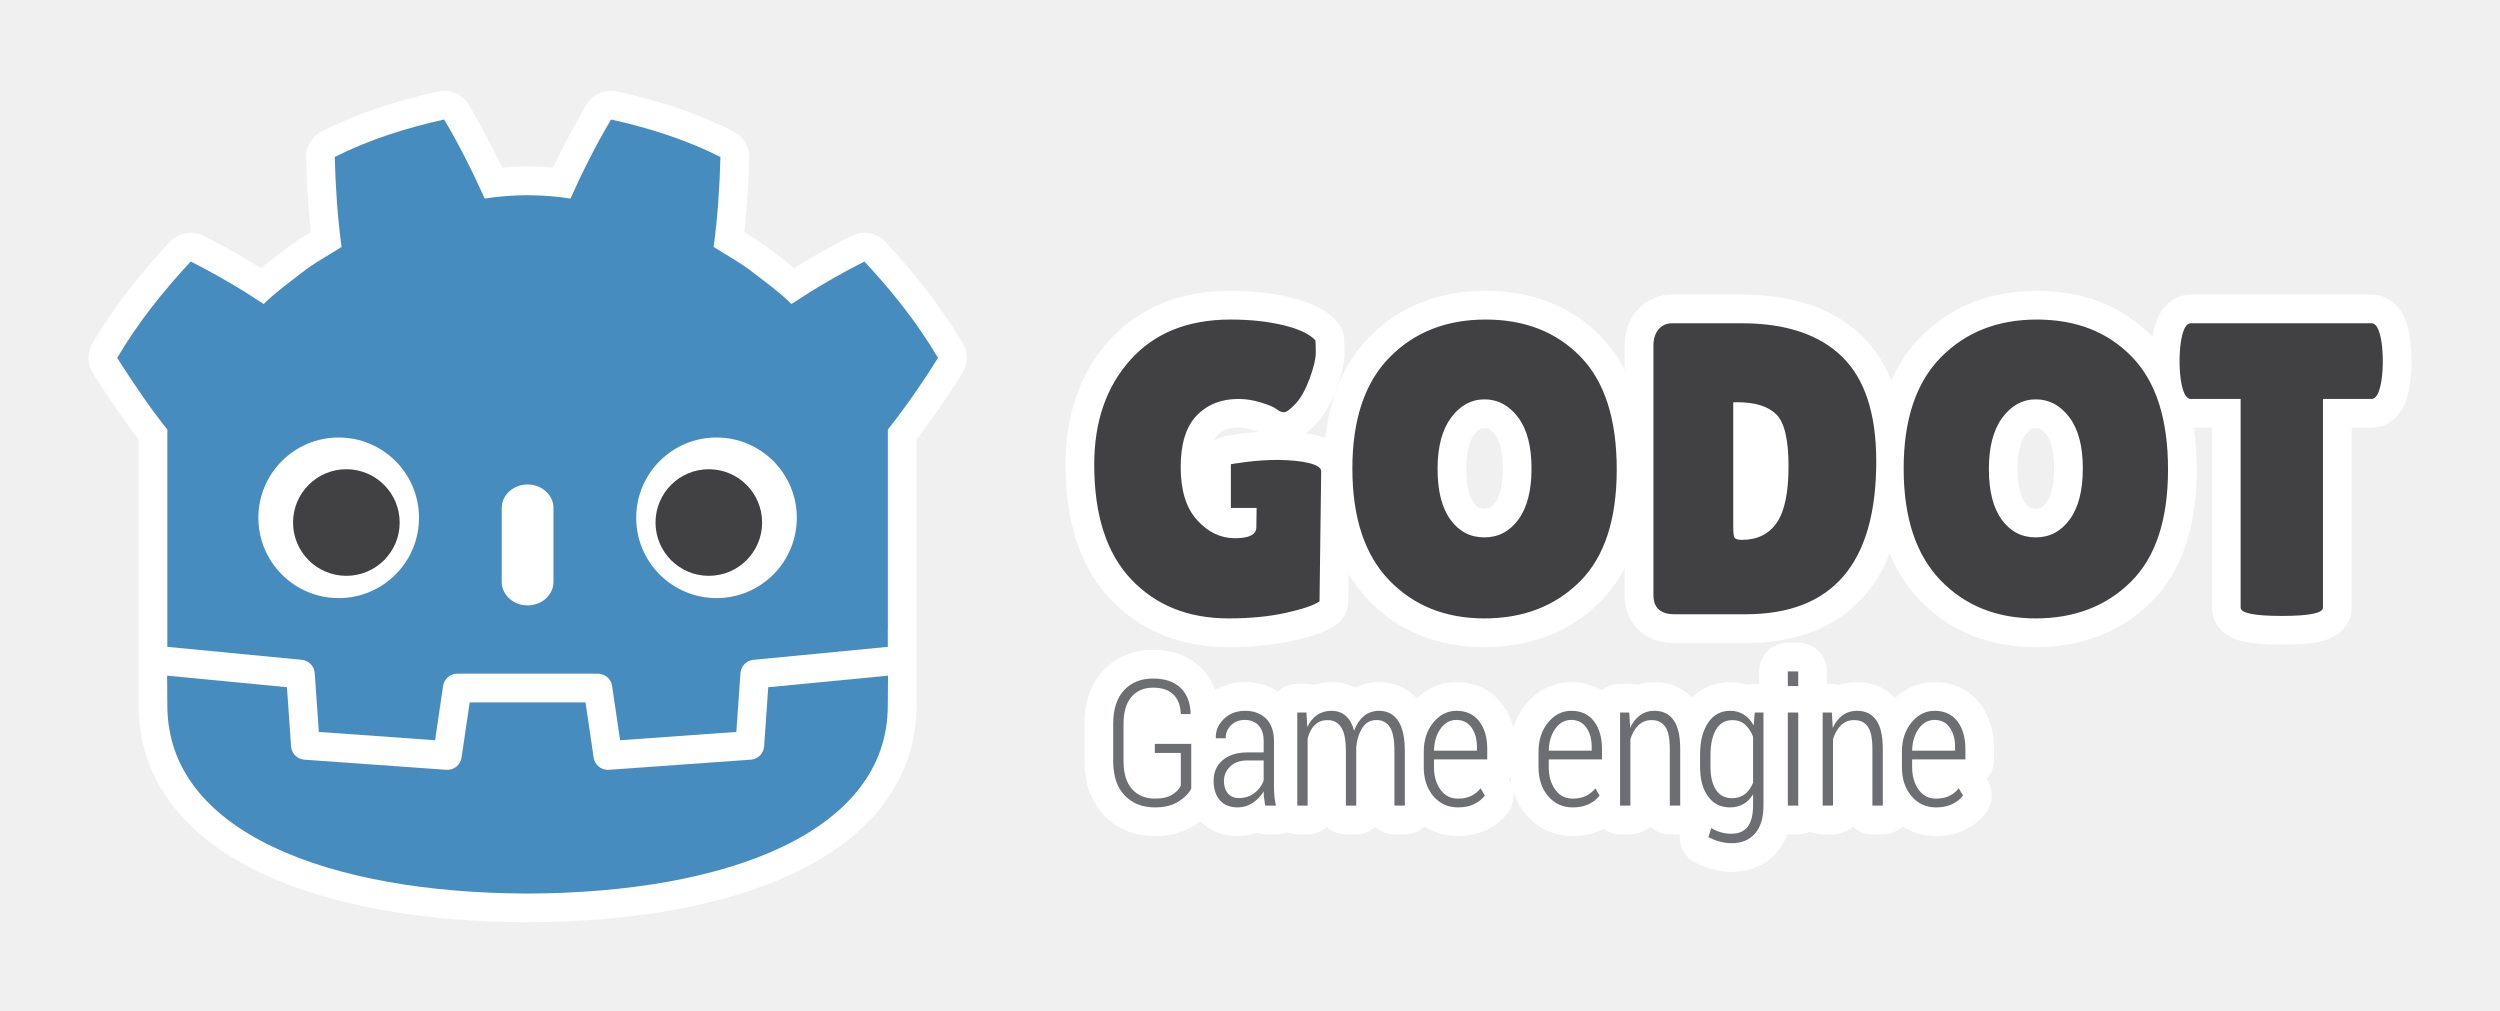
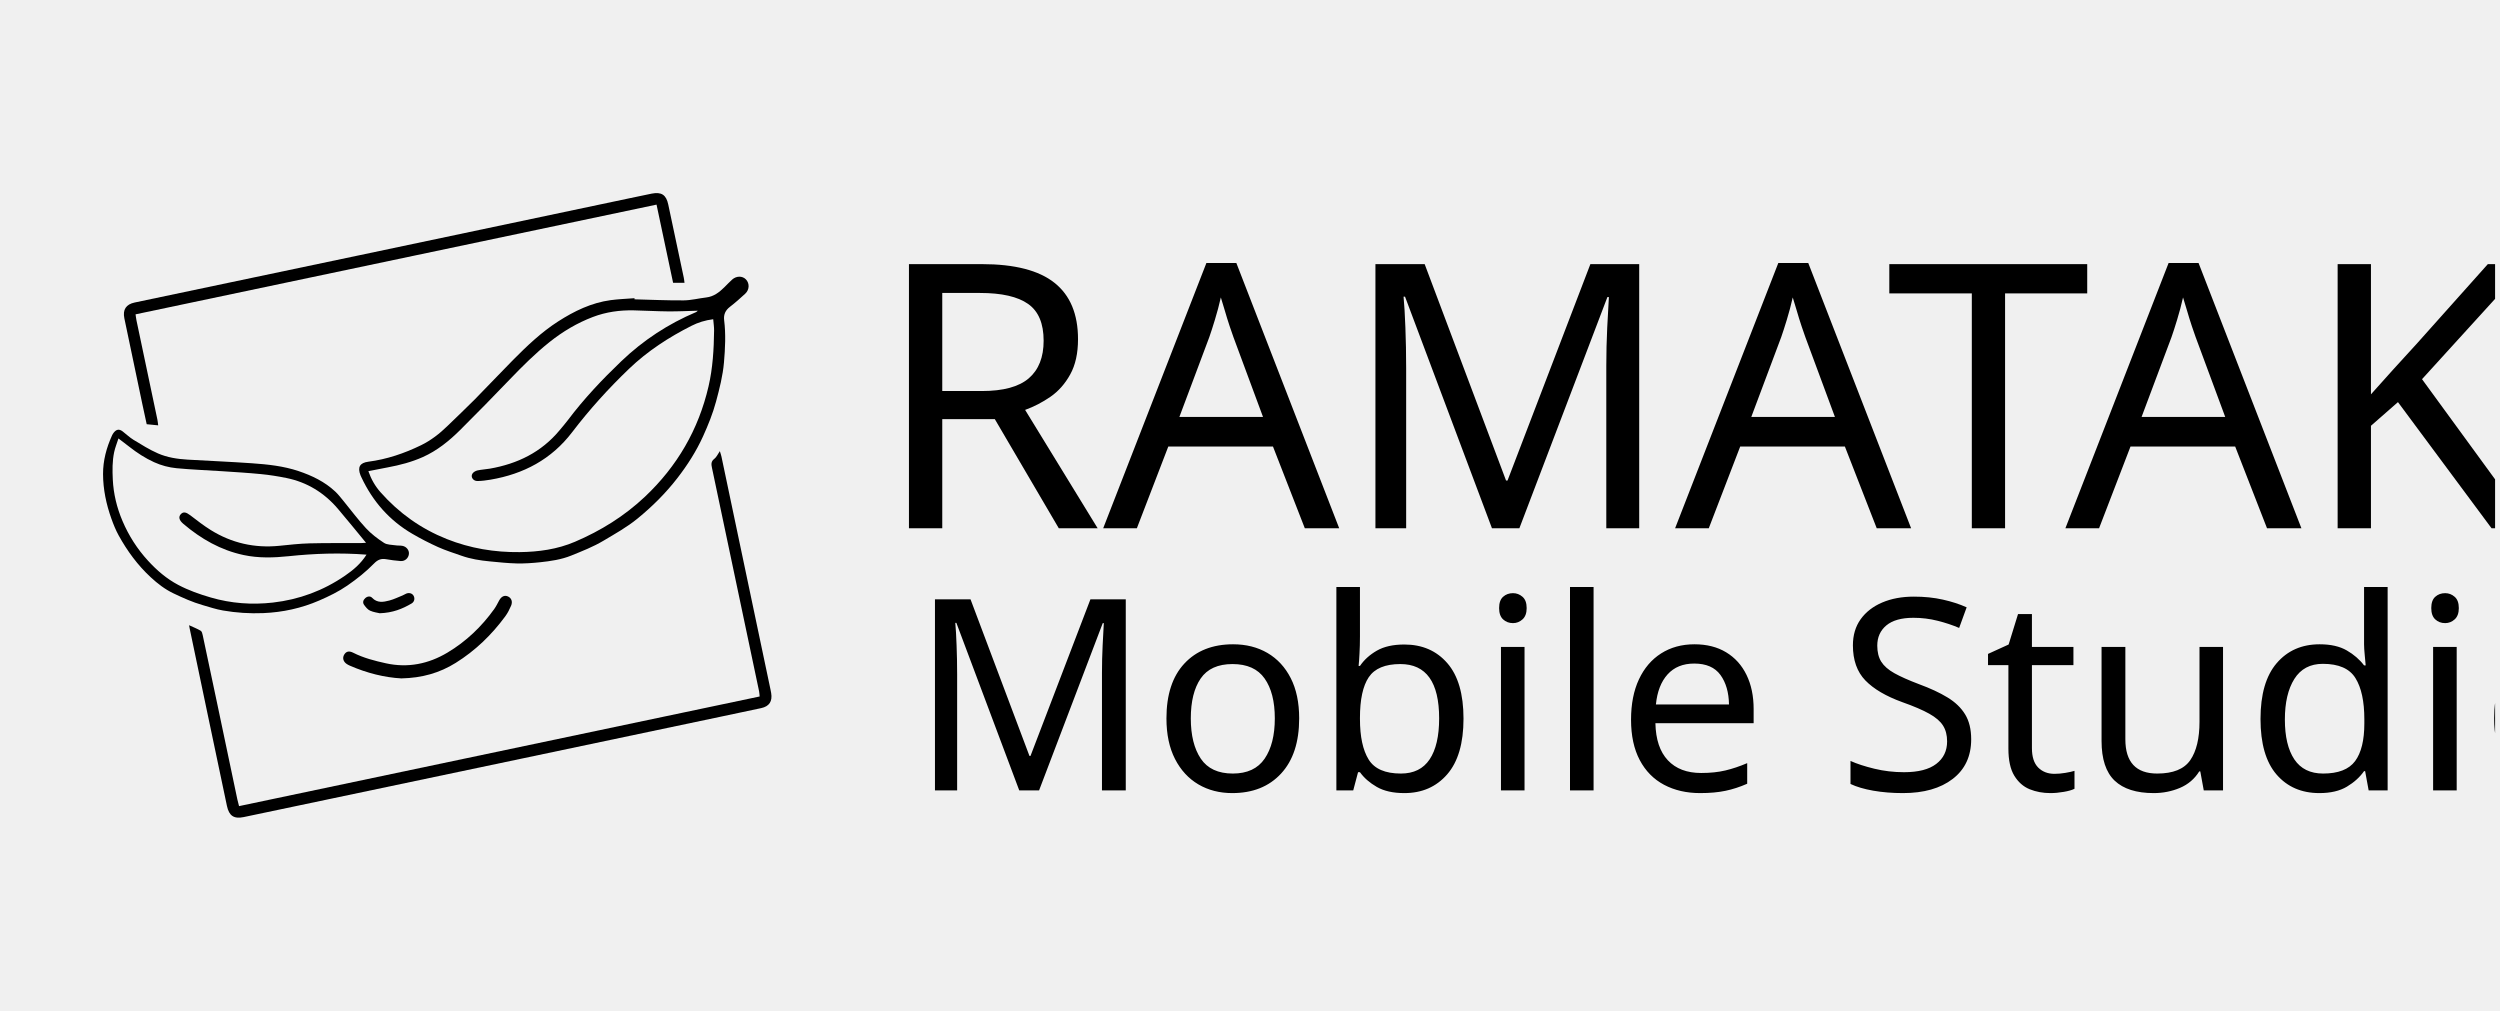
<svg xmlns="http://www.w3.org/2000/svg" id="svg2" version="1.1" xml:space="preserve" width="1024" height="414" viewBox="0 0 960 388.125">
  <defs id="defs6">
+     <rect x="380.11" y="218.234" width="598.525" height="88.523" id="rect8026" />
    <clipPath clipPathUnits="userSpaceOnUse" id="clipPath16">
      <path d="M 0,595.276 H 841.89 V 0 H 0 Z" id="path18" />
+     </clipPath>
+     <clipPath clipPathUnits="userSpaceOnUse" id="clipPath18">
+       <path d="M 0,566.93 H 566.93 V 0 H 0 Z" id="path16" />
    </clipPath>
  </defs>
  <g id="g10" transform="matrix(1.25,0,0,-1.25,-94.25,597.4987)">
    <g id="g12">
      <g id="g14" clip-path="url(#clipPath16)">
-         <g id="g78-3" transform="matrix(1.131053,0,0,1.131053,348.1312,279.2672)" style="fill:none;stroke:#ffffff;stroke-width:15.589;stroke-linecap:butt;stroke-linejoin:round;stroke-miterlimit:4;stroke-dasharray:none;stroke-opacity:1">
-           <path id="path80-6" style="fill:none;fill-opacity:1;fill-rule:nonzero;stroke:#ffffff;stroke-width:23.509;stroke-linecap:butt;stroke-linejoin:round;stroke-miterlimit:4;stroke-dasharray:none;stroke-opacity:1" d="m 226.334,222.1 c -15.358,3.414 -30.551,8.169 -44.795,15.338 0.326,12.577 1.139,24.628 2.787,36.869 -5.532,3.544 -11.345,6.586 -16.512,10.734 -5.25,4.039 -10.61,7.902 -15.363,12.625 -9.496,-6.281 -19.548,-12.184 -29.902,-17.395 -11.161,12.012 -21.598,24.977 -30.123,39.484 6.7,10.517 13.888,21.089 20.543,29.332 0.056,36.957 -0.082,77.99 0,113.02 0,51.838 65.76,76.754 147.461,77.041 h 0.1 0.1 c 81.701,-0.287 147.439,-25.203 147.439,-77.041 0.051,-37.842 0.017,-79.51 0.021,-113.02 7.687,-9.677 14.965,-20.352 20.541,-29.332 -8.522,-14.508 -18.964,-27.473 -30.125,-39.484 -10.351,5.21 -20.406,11.113 -29.902,17.395 -4.752,-4.723 -10.104,-8.586 -15.361,-12.625 -5.165,-4.149 -10.985,-7.19 -16.506,-10.734 1.644,-12.241 2.456,-24.292 2.783,-36.869 -14.245,-7.169 -29.437,-11.924 -44.803,-15.338 -6.135,10.311 -11.745,21.477 -16.631,32.393 -5.794,-0.968 -11.615,-1.327 -17.443,-1.396 v -0.01 c -0.041,0 -0.079,0.01 -0.113,0.01 -0.036,0 -0.073,-0.01 -0.109,-0.01 v 0.01 c -5.839,0.069 -11.656,0.428 -17.451,1.396 -4.883,-10.915 -10.491,-22.082 -16.635,-32.393 z" transform="matrix(0.6630986,0,0,-0.6630986,-270.5894,290.5202)" />
+         <g id="g12-3" transform="translate(54.64973,-84.97163)">
+           <g id="g14-6" clip-path="url(#clipPath18)">
+             <g id="g20-7" transform="translate(239.8516,464.9028)">
+               <path d="m 0,0 c -2.543,-0.327 -4.661,-1.003 -6.645,-2.006 -6.996,-3.535 -13.507,-7.754 -19.207,-13.212 -6.329,-6.06 -12.18,-12.529 -17.492,-19.495 -6.341,-8.316 -14.901,-12.849 -25.074,-14.573 -1.326,-0.225 -2.677,-0.402 -4.018,-0.419 -1.318,-0.013 -2.169,1.265 -1.54,2.268 0.295,0.471 0.961,0.856 1.527,0.984 1.253,0.282 2.556,0.332 3.824,0.553 8.481,1.477 15.823,5.04 21.417,11.775 0.861,1.039 1.75,2.056 2.56,3.132 4.918,6.537 10.515,12.457 16.417,18.101 6.729,6.433 14.38,11.454 22.957,15.077 0.171,0.072 0.306,0.238 0.545,0.432 -3.145,-0.079 -6.125,-0.236 -9.105,-0.211 -3.516,0.028 -7.028,0.243 -10.543,0.318 -4.31,0.093 -8.518,-0.484 -12.575,-2.025 -4.867,-1.851 -9.276,-4.481 -13.339,-7.718 -4.368,-3.482 -8.306,-7.411 -12.17,-11.431 -5.041,-5.241 -10.115,-10.455 -15.28,-15.577 -3.377,-3.354 -7.062,-6.347 -11.479,-8.319 -3.451,-1.54 -7.066,-2.477 -10.76,-3.164 -1.939,-0.357 -3.871,-0.753 -5.96,-1.164 0.875,-2.511 2.109,-4.637 3.74,-6.479 5.651,-6.387 12.437,-11.224 20.367,-14.378 7.173,-2.854 14.678,-4.102 22.369,-4.01 5.824,0.071 11.556,0.852 16.996,3.178 7.946,3.396 15.183,7.89 21.477,13.823 9.909,9.346 16.482,20.636 19.555,33.93 1.302,5.627 1.632,11.364 1.703,17.118 C 0.281,-2.396 0.104,-1.298 0,0 m -24.175,6.116 c 5.032,-0.124 10.065,-0.366 15.094,-0.325 2.317,0.02 4.628,0.632 6.949,0.899 2.305,0.271 3.978,1.588 5.544,3.125 0.796,0.777 1.552,1.6 2.376,2.345 1.327,1.201 3.19,1.203 4.271,0.061 C 11.213,11 11.147,9.049 9.81,7.822 8.3,6.437 6.768,5.065 5.143,3.817 3.742,2.74 3.145,1.437 3.357,-0.292 3.892,-4.618 3.674,-8.955 3.303,-13.27 2.951,-17.353 1.936,-21.313 0.872,-25.275 c -0.996,-3.695 -2.412,-7.194 -3.979,-10.657 -2.089,-4.612 -4.792,-8.844 -7.88,-12.839 -3.597,-4.654 -7.742,-8.772 -12.295,-12.485 -3.233,-2.64 -6.869,-4.657 -10.437,-6.786 -3.144,-1.876 -6.526,-3.187 -9.884,-4.554 -3.052,-1.241 -6.318,-1.712 -9.574,-2.06 -2.381,-0.252 -4.788,-0.419 -7.177,-0.366 -2.792,0.062 -5.58,0.376 -8.362,0.638 -2.916,0.277 -5.806,0.736 -8.581,1.717 -2.418,0.853 -4.877,1.62 -7.213,2.668 -2.708,1.216 -5.362,2.589 -7.929,4.084 -7.051,4.105 -12.178,9.983 -15.634,17.349 -0.099,0.212 -0.205,0.422 -0.29,0.64 -0.961,2.478 -0.199,3.82 2.408,4.157 5.699,0.74 11.078,2.571 16.203,5.064 2.996,1.46 5.66,3.525 8.066,5.87 2.808,2.738 5.676,5.414 8.434,8.202 3.953,3.999 7.789,8.111 11.75,12.106 4.293,4.33 8.723,8.558 13.867,11.855 4.935,3.166 10.211,5.737 16.135,6.536 2.418,0.325 4.873,0.407 7.313,0.596 0.005,-0.114 0.008,-0.231 0.012,-0.344" style="fill:#000000;fill-opacity:1;fill-rule:evenodd;stroke:none" id="path22-5" />
+             </g>
+             <g id="g24-3" transform="translate(78.8403,370.9033)">
+               <path d="m 0,0 c 1.306,-0.606 2.497,-1.068 3.579,-1.709 0.352,-0.213 0.503,-0.879 0.608,-1.368 1.532,-7.165 3.043,-14.338 4.553,-21.509 2.028,-9.638 4.052,-19.279 6.082,-28.917 0.132,-0.622 0.31,-1.233 0.523,-2.069 53.307,11.225 106.533,22.435 159.928,33.68 -0.058,0.565 -0.064,1.071 -0.165,1.559 -4.817,22.893 -9.637,45.784 -14.48,68.671 -0.235,1.102 -0.332,1.98 0.733,2.789 0.66,0.504 1.025,1.394 1.689,2.349 0.2,-0.678 0.388,-1.18 0.497,-1.698 1.791,-8.486 3.57,-16.978 5.357,-25.466 3.235,-15.368 6.475,-30.739 9.711,-46.108 0.071,-0.346 0.141,-0.691 0.198,-1.039 0.429,-2.546 -0.58,-4.097 -3.068,-4.633 -3.837,-0.83 -7.682,-1.631 -11.524,-2.442 -20.416,-4.3 -40.832,-8.601 -61.249,-12.9 -19.785,-4.167 -39.573,-8.326 -59.36,-12.487 -8.948,-1.881 -17.89,-3.774 -26.842,-5.644 -3.002,-0.626 -4.504,0.389 -5.147,3.438 -2.01,9.518 -4.013,19.041 -6.012,28.561 -1.819,8.66 -3.63,17.323 -5.445,25.988 C 0.109,-0.686 0.072,-0.412 0,0" style="fill:#000000;fill-opacity:1;fill-rule:evenodd;stroke:none" id="path26-5" />
+             </g>
+             <g id="g28-6" transform="translate(133.3437,392.5825)">
+               <path d="m 0,0 c -8.122,0.626 -16.018,0.354 -23.909,-0.476 -4.619,-0.483 -9.255,-0.626 -13.834,0.353 -7.05,1.502 -13.108,4.968 -18.547,9.601 -1.301,1.107 -1.535,2.132 -0.746,2.968 0.767,0.813 1.597,0.639 2.924,-0.374 2.047,-1.562 4.086,-3.164 6.269,-4.517 6.438,-4.002 13.465,-5.597 21.025,-4.839 3.09,0.309 6.188,0.67 9.29,0.75 5.271,0.135 10.547,0.068 15.819,0.09 0.48,0.004 0.96,0.047 1.56,0.081 -2.979,3.608 -5.764,7.069 -8.644,10.45 -4.204,4.929 -9.463,8.174 -15.841,9.466 -2.575,0.521 -5.184,0.935 -7.8,1.191 -4.013,0.394 -8.044,0.626 -12.07,0.896 -4.61,0.307 -9.231,0.47 -13.828,0.91 -2.372,0.229 -4.707,0.841 -6.929,1.854 -2.742,1.247 -5.231,2.87 -7.589,4.724 -1.033,0.814 -2.091,1.601 -3.355,2.566 -0.498,-1.556 -1.033,-2.854 -1.32,-4.206 -0.585,-2.763 -0.556,-5.573 -0.42,-8.386 0.212,-4.442 1.253,-8.698 2.982,-12.761 1.917,-4.5 4.527,-8.594 7.846,-12.209 2.705,-2.952 5.689,-5.535 9.279,-7.428 3.186,-1.681 6.539,-2.861 9.966,-3.859 6.265,-1.829 12.662,-2.302 19.129,-1.564 8.058,0.922 15.456,3.658 22.154,8.267 C -4.079,-4.724 -1.767,-2.808 0,0 m -80.937,24.747 c -0.014,4.175 1.053,8.103 2.761,11.878 0.143,0.315 0.33,0.623 0.549,0.891 0.829,1.027 1.674,1.133 2.724,0.333 1.118,-0.853 2.137,-1.857 3.328,-2.578 2.452,-1.486 4.898,-3.031 7.512,-4.172 2.844,-1.245 5.953,-1.721 9.066,-1.905 6.598,-0.388 13.203,-0.66 19.796,-1.121 4.845,-0.339 9.696,-0.848 14.33,-2.405 4.12,-1.386 8.023,-3.254 11.243,-6.269 0.936,-0.872 1.728,-1.906 2.545,-2.899 2.302,-2.799 4.452,-5.734 6.916,-8.382 C 1.442,6.386 3.389,4.906 5.38,3.616 6.329,3 7.726,3.053 8.933,2.864 c 0.69,-0.11 1.413,-0.031 2.099,-0.16 1.262,-0.237 2.119,-1.368 1.992,-2.509 -0.14,-1.269 -1.213,-2.258 -2.545,-2.162 -1.513,0.108 -3.027,0.321 -4.525,0.575 -1.467,0.25 -2.537,-0.196 -3.591,-1.276 -2.496,-2.557 -5.278,-4.777 -8.232,-6.816 -2.721,-1.88 -5.668,-3.307 -8.651,-4.6 -5.456,-2.371 -11.215,-3.624 -17.181,-3.876 -4.167,-0.176 -8.308,0.1 -12.403,0.806 -2.116,0.363 -4.178,1.062 -6.252,1.659 -3.099,0.891 -6.025,2.204 -8.935,3.593 -2.63,1.256 -4.879,2.996 -6.983,4.941 -4.032,3.716 -7.233,8.096 -9.872,12.877 -0.899,1.632 -1.604,3.389 -2.233,5.148 -1.571,4.417 -2.542,8.964 -2.558,13.683" style="fill:#000000;fill-opacity:1;fill-rule:evenodd;stroke:none" id="path30-2" />
+             </g>
+             <g id="g32-9" transform="translate(231.0298,476.0986)">
+               <path d="M 0,0 H -3.504 C -5.184,7.922 -6.867,15.871 -8.591,24.013 -61.977,12.769 -115.204,1.561 -168.637,-9.693 c 0.104,-0.683 0.163,-1.302 0.292,-1.902 2.138,-10.158 4.286,-20.309 6.423,-30.469 0.107,-0.5 0.142,-1.015 0.238,-1.732 -1.255,0.125 -2.331,0.233 -3.532,0.349 -0.452,2.085 -0.909,4.134 -1.338,6.19 -1.846,8.778 -3.688,17.555 -5.522,26.332 -0.556,2.666 0.51,4.307 3.172,4.867 23,4.84 46.004,9.669 69.003,14.515 27.587,5.812 55.172,11.638 82.757,17.458 2.35,0.496 4.7,1.003 7.057,1.474 2.981,0.591 4.454,-0.349 5.084,-3.298 C -3.393,16.585 -1.81,9.07 -0.221,1.559 -0.125,1.104 -0.089,0.637 0,0" style="fill:#000000;fill-opacity:1;fill-rule:evenodd;stroke:none" id="path34-1" />
+             </g>
+             <g id="g36-2" transform="translate(144.04,354.5659)">
+               <path d="m 0,0 c -5.121,0.273 -10.576,1.627 -15.814,3.914 -0.321,0.143 -0.64,0.306 -0.935,0.499 -1.103,0.728 -1.416,1.879 -0.802,2.894 0.605,1.003 1.485,1.224 2.755,0.582 3.187,-1.615 6.616,-2.49 10.068,-3.251 6.726,-1.481 13.037,-0.203 18.878,3.274 5.747,3.426 10.509,7.978 14.402,13.419 0.579,0.813 1.019,1.726 1.498,2.606 0.682,1.26 1.668,1.72 2.72,1.233 1.048,-0.484 1.487,-1.591 0.946,-2.845 -0.49,-1.128 -1.053,-2.26 -1.779,-3.248 C 27.738,13.368 22.728,8.519 16.682,4.754 11.748,1.684 6.396,0.138 0,0" style="fill:#000000;fill-opacity:1;fill-rule:evenodd;stroke:none" id="path38-7" />
+             </g>
+             <g id="g40-0" transform="translate(137.4082,374.5801)">
+               <path d="m 0,0 c -0.61,0.152 -1.869,0.295 -2.971,0.793 -0.737,0.336 -1.345,1.099 -1.845,1.794 -0.51,0.709 -0.267,1.496 0.374,2.063 0.649,0.577 1.527,0.705 2.098,0.102 C -0.765,3.087 1.098,3.429 2.923,3.904 4.335,4.272 5.674,4.935 7.04,5.483 7.42,5.636 7.762,5.886 8.145,6.037 9.097,6.409 10.018,6.105 10.428,5.315 10.843,4.518 10.641,3.509 9.777,3 6.953,1.337 3.963,0.13 0,0" style="fill:#000000;fill-opacity:1;fill-rule:evenodd;stroke:none" id="path42-9" />
+             </g>
+           </g>
        </g>
-         <g id="g20" transform="matrix(1.131053,0,0,1.131053,531.4495,355.3157)" style="stroke:none;stroke-width:10.609;stroke-linejoin:round;stroke-miterlimit:4;stroke-dasharray:none;stroke-opacity:1;paint-order:markers stroke fill" />
-         <g id="g24" transform="matrix(1.131053,0,0,1.131053,607.8515,354.431)" style="stroke:none;stroke-width:10.609;stroke-linecap:butt;stroke-linejoin:round;stroke-miterlimit:4;stroke-dasharray:none;stroke-opacity:1;paint-order:markers stroke fill" />
-         <g id="g28" transform="matrix(1.131053,0,0,1.131053,700.8107,355.3157)" style="stroke:none;stroke-width:10.609;stroke-linejoin:round;stroke-miterlimit:4;stroke-dasharray:none;stroke-opacity:1;paint-order:markers stroke fill" />
-         <g id="g32" transform="matrix(1.131053,0,0,1.131053,789.0113,291.3351)" style="stroke:none;stroke-width:10.609;stroke-miterlimit:4;stroke-dasharray:none;stroke-opacity:1;paint-order:markers stroke fill" />
-         <g id="g36" transform="matrix(1.131053,0,0,1.131053,468.2655,336.7128)" style="stroke:none;stroke-width:10.609;stroke-linejoin:round;stroke-miterlimit:4;stroke-dasharray:none;stroke-opacity:1;paint-order:markers stroke fill">
-           <path id="path38" style="fill:#414042;fill-opacity:1;fill-rule:nonzero;stroke:#ffffff;stroke-width:15.589;stroke-linejoin:round;stroke-miterlimit:4;stroke-dasharray:none;stroke-opacity:1;paint-order:markers stroke fill" d="m 0,0 c -6.078,0.094 -13.034,-1.173 -13.034,-1.173 v -11.863 h 6.995 l -0.078,-5.288 c 0,-1.959 -1.942,-2.943 -5.815,-2.943 -3.878,0 -7.303,1.642 -10.274,4.917 -2.978,3.279 -4.459,8.072 -4.459,14.388 0,6.329 1.447,10.995 4.345,14.006 2.892,3.008 6.683,4.517 11.346,4.517 1.959,0 3.987,-0.316 6.096,-0.961 2.11,-0.639 3.519,-1.238 4.238,-1.799 0.713,-0.577 1.391,-0.85 2.032,-0.85 0.638,0 1.671,0.746 3.1,2.255 1.431,1.505 2.713,3.786 3.844,6.827 1.126,3.057 1.69,5.4 1.69,7.062 0,1.649 -0.036,2.786 -0.109,3.386 -1.581,1.73 -4.499,3.102 -8.755,4.122 -4.248,1.017 -9.011,1.522 -14.28,1.522 -11.594,0 -20.66,-3.65 -27.207,-10.95 -6.552,-7.303 -9.822,-16.783 -9.822,-28.452 0,-13.701 3.347,-24.087 10.041,-31.162 6.706,-7.074 15.51,-10.607 26.425,-10.607 5.87,0 11.08,0.505 15.632,1.522 4.557,1.013 7.586,2.053 9.093,3.105 l 0.452,35.33 C 11.496,-1.036 6.078,-0.104 0,0 m 283.581,-40.12 c 0,-1.496 -3.721,-2.255 -11.176,-2.255 -7.448,0 -11.18,0.759 -11.18,2.255 v 56.681 h -13.545 c -1.281,0 -2.185,1.727 -2.71,5.198 -0.226,1.652 -0.334,3.343 -0.334,5.077 0,1.724 0.108,3.422 0.334,5.077 0.525,3.462 1.429,5.202 2.71,5.202 h 49.112 c 1.279,0 2.179,-1.74 2.712,-5.202 0.221,-1.655 0.335,-3.353 0.335,-5.077 0,-1.734 -0.114,-3.425 -0.335,-5.077 -0.533,-3.471 -1.433,-5.198 -2.712,-5.198 h -13.211 z M 205.601,16.447 c -3.612,0 -6.645,-1.659 -9.095,-4.967 -2.44,-3.311 -3.662,-7.958 -3.662,-13.938 0,-5.993 1.169,-10.581 3.499,-13.778 2.33,-3.207 5.398,-4.804 9.2,-4.804 3.801,0 6.89,1.617 9.258,4.862 2.372,3.233 3.56,7.861 3.56,13.886 0,6.02 -1.225,10.654 -3.671,13.89 -2.447,3.232 -5.473,4.849 -9.089,4.849 m -0.058,-59.493 c -10.577,0 -19.193,3.46 -25.851,10.379 -6.663,6.925 -9.993,17.03 -9.993,30.314 0,13.292 3.367,23.356 10.1,30.209 6.741,6.844 15.431,10.269 26.086,10.269 10.651,0 19.246,-3.363 25.797,-10.109 6.55,-6.733 9.822,-16.94 9.822,-30.591 0,-13.661 -3.349,-23.822 -10.05,-30.49 -6.699,-6.654 -15.338,-9.981 -25.911,-9.981 m -82.13,58.711 v -33.768 c 0,-1.577 0.116,-2.571 0.342,-2.988 0.224,-0.415 0.903,-0.623 2.029,-0.623 4.144,0 7.283,1.548 9.429,4.634 2.151,3.083 3.215,8.216 3.215,15.405 0,7.192 -1.113,11.878 -3.325,14.055 -2.223,2.183 -5.744,3.285 -10.561,3.285 z m -21.675,-52.392 v 67.735 c 0,1.883 0.468,3.369 1.413,4.471 0.939,1.085 2.161,1.636 3.671,1.636 h 18.854 c 11.965,0 21.053,-3.018 27.257,-9.04 6.215,-6.02 9.322,-15.499 9.322,-28.447 0,-27.7 -11.821,-41.547 -35.456,-41.547 h -19.302 c -3.836,0 -5.759,1.727 -5.759,5.192 M 55.863,16.447 c -3.611,0 -6.636,-1.659 -9.09,-4.967 -2.441,-3.311 -3.668,-7.958 -3.668,-13.938 0,-5.993 1.166,-10.581 3.503,-13.778 2.333,-3.207 5.398,-4.804 9.2,-4.804 3.8,0 6.887,1.617 9.258,4.862 2.371,3.233 3.559,7.861 3.559,13.886 0,6.02 -1.227,10.654 -3.673,13.89 -2.443,3.232 -5.473,4.849 -9.089,4.849 m -0.055,-59.493 c -10.573,0 -19.195,3.46 -25.859,10.379 -6.655,6.925 -9.984,17.03 -9.984,30.314 0,13.292 3.367,23.356 10.101,30.209 6.736,6.844 15.431,10.269 26.082,10.269 10.649,0 19.251,-3.363 25.794,-10.109 6.555,-6.733 9.827,-16.94 9.827,-30.591 0,-13.661 -3.348,-23.822 -10.05,-30.49 -6.702,-6.654 -15.333,-9.981 -25.911,-9.981" />
-         </g>
-         <g id="g40" transform="matrix(1.131053,0,0,1.131053,441.3472,235.7512)" style="stroke:none;stroke-width:4.311;stroke-linejoin:round;stroke-miterlimit:4;stroke-dasharray:none;stroke-opacity:1;paint-order:markers stroke fill" />
-         <g id="g44" transform="matrix(1.131053,0,0,1.131053,456.0153,232.825)" style="stroke:none;stroke-width:4.311;stroke-linejoin:round;stroke-miterlimit:4;stroke-dasharray:none;stroke-opacity:1;paint-order:markers stroke fill" />
-         <g id="g48" transform="matrix(1.131053,0,0,1.131053,476.7303,259.1052)" style="stroke:none;stroke-width:4.311;stroke-linejoin:round;stroke-miterlimit:4;stroke-dasharray:none;stroke-opacity:1;paint-order:markers stroke fill" />
-         <g id="g52" transform="matrix(1.131053,0,0,1.131053,522.8228,256.8387)" style="stroke:none;stroke-width:4.311;stroke-linejoin:round;stroke-miterlimit:4;stroke-dasharray:none;stroke-opacity:1;paint-order:markers stroke fill" />
-         <g id="g56" transform="matrix(1.131053,0,0,1.131053,558.0805,256.8387)" style="stroke:none;stroke-width:4.311;stroke-linejoin:round;stroke-miterlimit:4;stroke-dasharray:none;stroke-opacity:1;paint-order:markers stroke fill" />
-         <g id="g60" transform="matrix(1.131053,0,0,1.131053,575.9168,259.1052)" style="stroke:none;stroke-width:4.311;stroke-linejoin:round;stroke-miterlimit:4;stroke-dasharray:none;stroke-opacity:1;paint-order:markers stroke fill" />
-         <g id="g64" transform="matrix(1.131053,0,0,1.131053,600.8685,242.3088)" style="stroke:none;stroke-width:4.311;stroke-linejoin:round;stroke-miterlimit:4;stroke-dasharray:none;stroke-opacity:1;paint-order:markers stroke fill" />
-         <g id="g70" transform="matrix(1.131053,0,0,1.131053,638.1538,259.1052)" style="stroke:none;stroke-width:4.311;stroke-linejoin:round;stroke-miterlimit:4;stroke-dasharray:none;stroke-opacity:1;paint-order:markers stroke fill" />
-         <g id="g74" transform="matrix(1.131053,0,0,1.131053,669.7088,256.8387)" style="stroke:none;stroke-width:4.311;stroke-linejoin:round;stroke-miterlimit:4;stroke-dasharray:none;stroke-opacity:1;paint-order:markers stroke fill">
-           <path id="path76" style="fill:#6d6e71;fill-opacity:1;fill-rule:nonzero;stroke:#ffffff;stroke-width:15.589;stroke-linejoin:round;stroke-miterlimit:4;stroke-dasharray:none;stroke-opacity:1;paint-order:markers stroke fill" d="M 0,0 C -1.763,0 -3.208,-0.802 -4.334,-2.402 -5.463,-4.008 -6.052,-5.987 -6.102,-8.346 H 5.56 v 1.082 c 0,2.086 -0.486,3.823 -1.47,5.201 C 3.109,-0.684 1.747,0 0,0 m 0.401,-23.76 c -2.733,0 -4.958,1.026 -6.681,3.073 -1.73,2.043 -2.595,4.657 -2.595,7.841 v 4.197 c 0,3.19 0.865,5.85 2.6,7.965 1.739,2.105 3.831,3.158 6.275,3.158 2.646,0 4.706,-0.939 6.172,-2.823 1.462,-1.887 2.195,-4.422 2.195,-7.603 v -2.773 H -6.102 v -2.102 c 0,-2.447 0.59,-4.484 1.757,-6.11 1.166,-1.63 2.748,-2.438 4.746,-2.438 1.382,0 2.579,0.244 3.578,0.724 1.012,0.491 1.869,1.179 2.591,2.082 l 1.147,-1.988 c -0.769,-0.968 -1.755,-1.75 -2.962,-2.33 -1.203,-0.577 -2.658,-0.873 -4.354,-0.873 m -28.3,25.764 0.23,-4.178 c 0.676,1.483 1.562,2.634 2.678,3.435 1.115,0.805 2.422,1.213 3.916,1.213 2.258,0 3.995,-0.835 5.199,-2.513 1.211,-1.675 1.807,-4.279 1.807,-7.812 V -23.271 h -2.825 v 15.394 c 0,2.888 -0.422,4.905 -1.261,6.075 -0.843,1.17 -2.063,1.753 -3.668,1.753 -1.434,0 -2.635,-0.466 -3.599,-1.414 -0.967,-0.939 -1.692,-2.19 -2.171,-3.767 V -23.271 h -2.809 V 2.004 Z m -9.134,-25.275 h -2.83 V 2.004 h 2.83 z m 0,32.471 h -2.83 v 3.982 h 2.83 z M -60.864,-12.846 c 0,-2.565 0.486,-4.605 1.472,-6.123 0.974,-1.532 2.457,-2.288 4.436,-2.288 1.356,0 2.498,0.361 3.435,1.101 0.934,0.74 1.672,1.77 2.218,3.077 v 12.52 c -0.525,1.346 -1.246,2.434 -2.157,3.272 -0.91,0.824 -2.062,1.238 -3.448,1.238 -1.975,0 -3.468,-0.86 -4.46,-2.587 -0.999,-1.73 -1.496,-3.986 -1.496,-6.756 z m -2.833,3.454 c 0,3.582 0.723,6.459 2.177,8.627 1.442,2.157 3.448,3.239 6.004,3.239 1.419,0 2.664,-0.346 3.728,-1.04 1.066,-0.681 1.947,-1.678 2.654,-2.946 l 0.274,3.516 h 2.381 V -23.294 c 0,-3.239 -0.751,-5.749 -2.26,-7.525 -1.511,-1.769 -3.657,-2.665 -6.428,-2.665 -0.996,0 -2.067,0.156 -3.212,0.459 -1.147,0.303 -2.162,0.701 -3.052,1.2 l 0.776,2.463 c 0.759,-0.492 1.608,-0.873 2.548,-1.141 0.932,-0.277 1.895,-0.41 2.894,-0.41 2.009,0 3.498,0.645 4.46,1.932 0.966,1.304 1.45,3.19 1.45,5.687 v 3.057 c -0.717,-1.138 -1.597,-2.011 -2.64,-2.614 -1.039,-0.606 -2.253,-0.909 -3.622,-0.909 -2.539,0 -4.53,0.994 -5.968,2.982 -1.441,1.984 -2.164,4.631 -2.164,7.932 z m -19.228,11.396 0.23,-4.178 c 0.674,1.483 1.564,2.634 2.682,3.435 1.108,0.805 2.413,1.213 3.914,1.213 2.258,0 3.988,-0.835 5.189,-2.513 1.214,-1.675 1.815,-4.279 1.815,-7.812 V -23.271 h -2.825 v 15.394 c 0,2.888 -0.423,4.905 -1.264,6.075 -0.836,1.17 -2.065,1.753 -3.665,1.753 -1.435,0 -2.638,-0.466 -3.603,-1.414 -0.969,-0.939 -1.691,-2.19 -2.172,-3.767 V -23.271 h -2.805 V 2.004 Z M -98.694,0 c -1.763,0 -3.21,-0.802 -4.341,-2.402 -1.126,-1.606 -1.712,-3.585 -1.763,-5.944 h 11.663 v 1.082 c 0,2.086 -0.488,3.823 -1.474,5.201 -0.981,1.379 -2.341,2.063 -4.085,2.063 m 0.394,-23.76 c -2.726,0 -4.951,1.026 -6.679,3.073 -1.733,2.043 -2.6,4.657 -2.6,7.841 v 4.197 c 0,3.19 0.871,5.85 2.602,7.965 1.744,2.105 3.834,3.158 6.283,3.158 2.643,0 4.703,-0.939 6.164,-2.823 1.463,-1.887 2.197,-4.422 2.197,-7.603 v -2.773 h -14.465 v -2.102 c 0,-2.447 0.587,-4.484 1.76,-6.11 1.162,-1.63 2.742,-2.438 4.738,-2.438 1.387,0 2.585,0.244 3.585,0.724 1.007,0.491 1.866,1.179 2.589,2.082 l 1.141,-1.988 c -0.764,-0.968 -1.75,-1.75 -2.959,-2.33 -1.204,-0.577 -2.658,-0.873 -4.356,-0.873 M -129.867,0 c -1.758,0 -3.202,-0.802 -4.334,-2.402 -1.133,-1.606 -1.718,-3.585 -1.765,-5.944 h 11.66 v 1.082 c 0,2.086 -0.489,3.823 -1.469,5.201 -0.986,1.379 -2.347,2.063 -4.092,2.063 m 0.397,-23.76 c -2.725,0 -4.954,1.026 -6.685,3.073 -1.726,2.043 -2.591,4.657 -2.591,7.841 v 4.197 c 0,3.19 0.867,5.85 2.602,7.965 1.739,2.105 3.828,3.158 6.277,3.158 2.648,0 4.699,-0.939 6.164,-2.823 1.468,-1.887 2.201,-4.422 2.201,-7.603 v -2.773 h -14.464 v -2.102 c 0,-2.447 0.586,-4.484 1.752,-6.11 1.168,-1.63 2.755,-2.438 4.744,-2.438 1.382,0 2.585,0.244 3.588,0.724 1.003,0.491 1.863,1.179 2.578,2.082 l 1.149,-1.988 c -0.763,-0.968 -1.752,-1.75 -2.959,-2.33 -1.204,-0.577 -2.659,-0.873 -4.356,-0.873 m -41.149,25.764 0.24,-3.923 c 0.664,1.404 1.554,2.486 2.657,3.255 1.107,0.759 2.41,1.138 3.906,1.138 1.527,0 2.814,-0.444 3.852,-1.343 1.039,-0.896 1.805,-2.252 2.292,-4.074 0.623,1.682 1.505,3.011 2.65,3.973 1.145,0.964 2.534,1.444 4.143,1.444 2.217,0 3.937,-0.897 5.156,-2.692 1.224,-1.799 1.834,-4.559 1.834,-8.288 V -23.271 h -2.823 v 14.814 c 0,3.1 -0.429,5.283 -1.263,6.538 -0.839,1.257 -2.042,1.89 -3.598,1.89 -1.637,0 -2.915,-0.691 -3.834,-2.096 -0.914,-1.405 -1.478,-3.161 -1.683,-5.282 v -0.655 -15.209 h -2.809 v 14.798 c 0,3.027 -0.424,5.194 -1.292,6.488 -0.864,1.294 -2.066,1.936 -3.609,1.936 -1.475,0 -2.668,-0.45 -3.562,-1.342 -0.9,-0.897 -1.54,-2.125 -1.928,-3.683 V -23.271 h -2.806 V 2.004 Z M -188.933,-21.231 c 1.553,0 2.936,0.44 4.144,1.336 1.21,0.9 2.058,2.037 2.561,3.422 v 5.468 h -4.492 c -1.91,0 -3.44,-0.541 -4.585,-1.623 -1.148,-1.075 -1.716,-2.418 -1.716,-4.015 0,-1.349 0.355,-2.457 1.074,-3.311 0.718,-0.857 1.722,-1.277 3.014,-1.277 m 7.124,-2.04 c -0.14,0.876 -0.249,1.587 -0.318,2.144 -0.067,0.567 -0.101,1.131 -0.101,1.704 -0.767,-1.254 -1.757,-2.294 -2.98,-3.109 -1.221,-0.821 -2.579,-1.228 -4.075,-1.228 -2.092,0 -3.701,0.648 -4.84,1.946 -1.132,1.303 -1.704,3.059 -1.704,5.276 0,2.343 0.823,4.223 2.473,5.618 1.649,1.395 3.89,2.092 6.709,2.092 h 4.417 v 3.106 c 0,1.786 -0.456,3.193 -1.351,4.21 -0.914,1.004 -2.17,1.512 -3.791,1.512 -1.508,0 -2.752,-0.479 -3.728,-1.45 -0.973,-0.965 -1.456,-2.144 -1.456,-3.549 l -2.623,0.023 -0.046,0.137 c -0.074,1.906 0.647,3.591 2.168,5.084 1.515,1.489 3.459,2.229 5.825,2.229 2.338,0 4.22,-0.711 5.657,-2.128 1.429,-1.431 2.146,-3.471 2.146,-6.124 V -18.174 c 0,-0.903 0.042,-1.78 0.121,-2.617 0.081,-0.848 0.212,-1.665 0.417,-2.48 z m -20.093,4.627 c -0.624,-1.28 -1.771,-2.454 -3.449,-3.516 -1.676,-1.069 -3.805,-1.6 -6.391,-1.6 -3.412,0 -6.156,1.075 -8.24,3.249 -2.076,2.157 -3.116,5.266 -3.116,9.323 v 10.116 c 0,3.969 0.98,7.013 2.946,9.138 1.962,2.108 4.59,3.177 7.872,3.177 3.208,0 5.695,-0.844 7.455,-2.513 1.755,-1.675 2.677,-4.015 2.757,-7.003 l -0.044,-0.133 h -2.619 c -0.094,2.29 -0.759,4.057 -2.01,5.305 -1.244,1.238 -3.095,1.864 -5.539,1.864 -2.473,0 -4.432,-0.837 -5.866,-2.516 -1.43,-1.675 -2.143,-4.103 -2.143,-7.293 v -10.174 c 0,-3.308 0.771,-5.83 2.311,-7.567 1.54,-1.724 3.616,-2.588 6.236,-2.588 1.913,0 3.451,0.339 4.602,1.033 1.155,0.684 1.956,1.519 2.409,2.51 v 8.861 h -7.06 v 2.463 h 9.889 z" />
-         </g>
-         <g id="g78" transform="matrix(1.131053,0,0,1.131053,348.1311,279.2668)" style="stroke-width:0.884">
-           <path d="m 0,0 c 0,0 -0.325,1.994 -0.515,1.976 l -36.182,-3.491 c -2.879,-0.278 -5.115,-2.574 -5.317,-5.459 l -0.994,-14.247 -27.992,-1.997 -1.904,12.912 c -0.424,2.872 -2.932,5.037 -5.835,5.037 h -38.188 c -2.902,0 -5.41,-2.165 -5.834,-5.037 l -1.905,-12.912 -27.992,1.997 -0.994,14.247 c -0.202,2.886 -2.438,5.182 -5.317,5.46 l -36.2,3.49 c -0.187,0.018 -0.324,-1.978 -0.511,-1.978 l -0.049,-7.83 30.658,-4.944 1.004,-14.374 c 0.203,-2.91 2.551,-5.263 5.463,-5.472 l 38.551,-2.75 c 0.146,-0.01 0.29,-0.016 0.434,-0.016 2.897,0 5.401,2.166 5.825,5.038 l 1.959,13.286 h 28.005 l 1.959,-13.286 c 0.423,-2.871 2.93,-5.037 5.831,-5.037 0.142,0 0.284,0.005 0.423,0.015 l 38.556,2.75 c 2.911,0.209 5.26,2.562 5.463,5.472 l 1.003,14.374 30.645,4.966 z" style="fill:#ffffff;fill-opacity:1;fill-rule:nonzero;stroke:none;stroke-width:0.884" id="path80" />
-         </g>
-         <g id="g82" transform="matrix(1.131053,0,0,1.131053,126.8061,346.0453)" style="stroke-width:0.884">
-           <path d="m 0,0 v -47.514 -6.035 -5.492 c 0.108,-0.001 0.216,-0.005 0.323,-0.015 l 36.196,-3.49 c 1.896,-0.183 3.382,-1.709 3.514,-3.609 l 1.116,-15.978 31.574,-2.253 2.175,14.747 c 0.282,1.912 1.922,3.329 3.856,3.329 h 38.188 c 1.933,0 3.573,-1.417 3.855,-3.329 l 2.175,-14.747 31.575,2.253 1.115,15.978 c 0.133,1.9 1.618,3.425 3.514,3.609 l 36.182,3.49 c 0.107,0.01 0.214,0.014 0.322,0.015 v 4.711 l 0.015,0.005 V 0 c 5.097,6.416 9.923,13.494 13.621,19.449 -5.651,9.62 -12.575,18.217 -19.976,26.182 -6.864,-3.455 -13.531,-7.369 -19.828,-11.534 -3.151,3.132 -6.7,5.694 -10.186,8.372 -3.425,2.751 -7.285,4.768 -10.946,7.118 1.09,8.117 1.629,16.108 1.846,24.448 -9.446,4.754 -19.519,7.906 -29.708,10.17 -4.068,-6.837 -7.788,-14.241 -11.028,-21.479 -3.842,0.642 -7.702,0.88 -11.567,0.926 v 0.006 c -0.027,0 -0.052,-0.006 -0.075,-0.006 -0.024,0 -0.049,0.006 -0.073,0.006 V 63.652 C 93.903,63.606 90.046,63.368 86.203,62.726 82.965,69.964 79.247,77.368 75.173,84.205 64.989,81.941 54.915,78.789 45.47,74.035 45.686,65.695 46.225,57.704 47.318,49.587 43.65,47.237 39.795,45.22 36.369,42.469 32.888,39.791 29.333,37.229 26.181,34.097 19.884,38.262 13.219,42.176 6.353,45.631 -1.048,37.666 -7.968,29.069 -13.621,19.449 -9.178,12.475 -4.413,5.466 0,0 Z" style="fill:#478cbf;fill-opacity:1;fill-rule:nonzero;stroke:none;stroke-width:0.884" id="path84" />
-         </g>
-         <g id="g86" transform="matrix(1.131053,0,0,1.131053,311.4033,266.8844)" style="stroke-width:0.884">
-           <path d="m 0,0 -1.121,-16.063 c -0.135,-1.936 -1.675,-3.477 -3.611,-3.616 l -38.555,-2.751 c -0.094,-0.007 -0.188,-0.01 -0.281,-0.01 -1.916,0 -3.569,1.406 -3.852,3.33 l -2.211,14.994 H -81.09 l -2.211,-14.994 c -0.297,-2.018 -2.101,-3.469 -4.133,-3.32 l -38.555,2.751 c -1.936,0.139 -3.476,1.68 -3.611,3.616 L -130.721,0 -163.268,3.138 c 0.015,-3.498 0.06,-7.33 0.06,-8.093 0,-34.374 43.605,-50.896 97.781,-51.086 h 0.066 0.067 c 54.176,0.19 97.766,16.712 97.766,51.086 0,0.777 0.047,4.593 0.063,8.093 z" style="fill:#478cbf;fill-opacity:1;fill-rule:nonzero;stroke:none;stroke-width:0.884" id="path88" />
-         </g>
-         <g id="g90" transform="matrix(1.131053,0,0,1.131053,204.1139,318.9377)" style="stroke-width:0.884">
-           <path d="m 0,0 c 0,-12.052 -9.765,-21.815 -21.813,-21.815 -12.042,0 -21.81,9.763 -21.81,21.815 0,12.044 9.768,21.802 21.81,21.802 C -9.765,21.802 0,12.044 0,0" style="fill:#ffffff;fill-opacity:1;fill-rule:nonzero;stroke:none;stroke-width:0.884" id="path92" />
-         </g>
-         <g id="g94" transform="matrix(1.131053,0,0,1.131053,198.1775,317.4744)" style="stroke-width:0.884">
-           <path d="m 0,0 c 0,-7.994 -6.479,-14.473 -14.479,-14.473 -7.996,0 -14.479,6.479 -14.479,14.473 0,7.994 6.483,14.479 14.479,14.479 C -6.479,14.479 0,7.994 0,0" style="fill:#414042;fill-opacity:1;fill-rule:nonzero;stroke:none;stroke-width:0.884" id="path96" />
-         </g>
-         <g id="g98" transform="matrix(1.131053,0,0,1.131053,237.475,292.0191)" style="stroke-width:0.884">
-           <path d="m 0,0 c -3.878,0 -7.021,2.858 -7.021,6.381 v 20.081 c 0,3.52 3.143,6.381 7.021,6.381 3.878,0 7.028,-2.861 7.028,-6.381 V 6.381 C 7.028,2.858 3.878,0 0,0" style="fill:#ffffff;fill-opacity:1;fill-rule:nonzero;stroke:none;stroke-width:0.884" id="path100" />
-         </g>
-         <g id="g102" transform="matrix(1.131053,0,0,1.131053,270.8402,318.9377)" style="stroke-width:0.884">
-           <path d="m 0,0 c 0,-12.052 9.765,-21.815 21.815,-21.815 12.041,0 21.808,9.763 21.808,21.815 0,12.044 -9.767,21.802 -21.808,21.802 C 9.765,21.802 0,12.044 0,0" style="fill:#ffffff;fill-opacity:1;fill-rule:nonzero;stroke:none;stroke-width:0.884" id="path104" />
-         </g>
-         <g id="g106" transform="matrix(1.131053,0,0,1.131053,276.7781,317.4744)" style="stroke-width:0.884">
-           <path d="m 0,0 c 0,-7.994 6.477,-14.473 14.471,-14.473 8.002,0 14.479,6.479 14.479,14.473 0,7.994 -6.477,14.479 -14.479,14.479 C 6.477,14.479 0,7.994 0,0" style="fill:#414042;fill-opacity:1;fill-rule:nonzero;stroke:none;stroke-width:0.884" id="path108" />
-         </g>
+         <text xml:space="preserve" transform="scale(1,-1)" style="font-variant:normal;font-weight:normal;font-stretch:normal;font-size:113.645px;font-family:Bulo-Regular;-inkscape-font-specification:Bulo-Regular;writing-mode:lr-tb;fill:#000000;fill-opacity:1;fill-rule:nonzero;stroke:none;stroke-width:2.323" id="text46" x="343.614" y="-315.72">
+           <tspan x="343.614 409.528 475.215 568.062 629.885 681.139 746.826" y="-315.72" id="tspan44" style="stroke-width:2.323">RAMATAK</tspan>
+         </text>
+         <text xml:space="preserve" transform="matrix(1.101096,0,0,-1.101096,-63.89947,567.976)" id="text8024" style="font-style:normal;font-variant:normal;font-weight:normal;font-stretch:normal;font-size:74.667px;line-height:1.25;font-family:ProggySquareTTSZ;-inkscape-font-specification:ProggySquareTTSZ;white-space:pre;shape-inside:url(#rect8026);fill:#000000;fill-opacity:1;stroke:none">
+           <tspan x="380.109" y="302.234" id="tspan8142">Mobile Studio</tspan>
+         </text>
      </g>
    </g>
  </g>
</svg>
